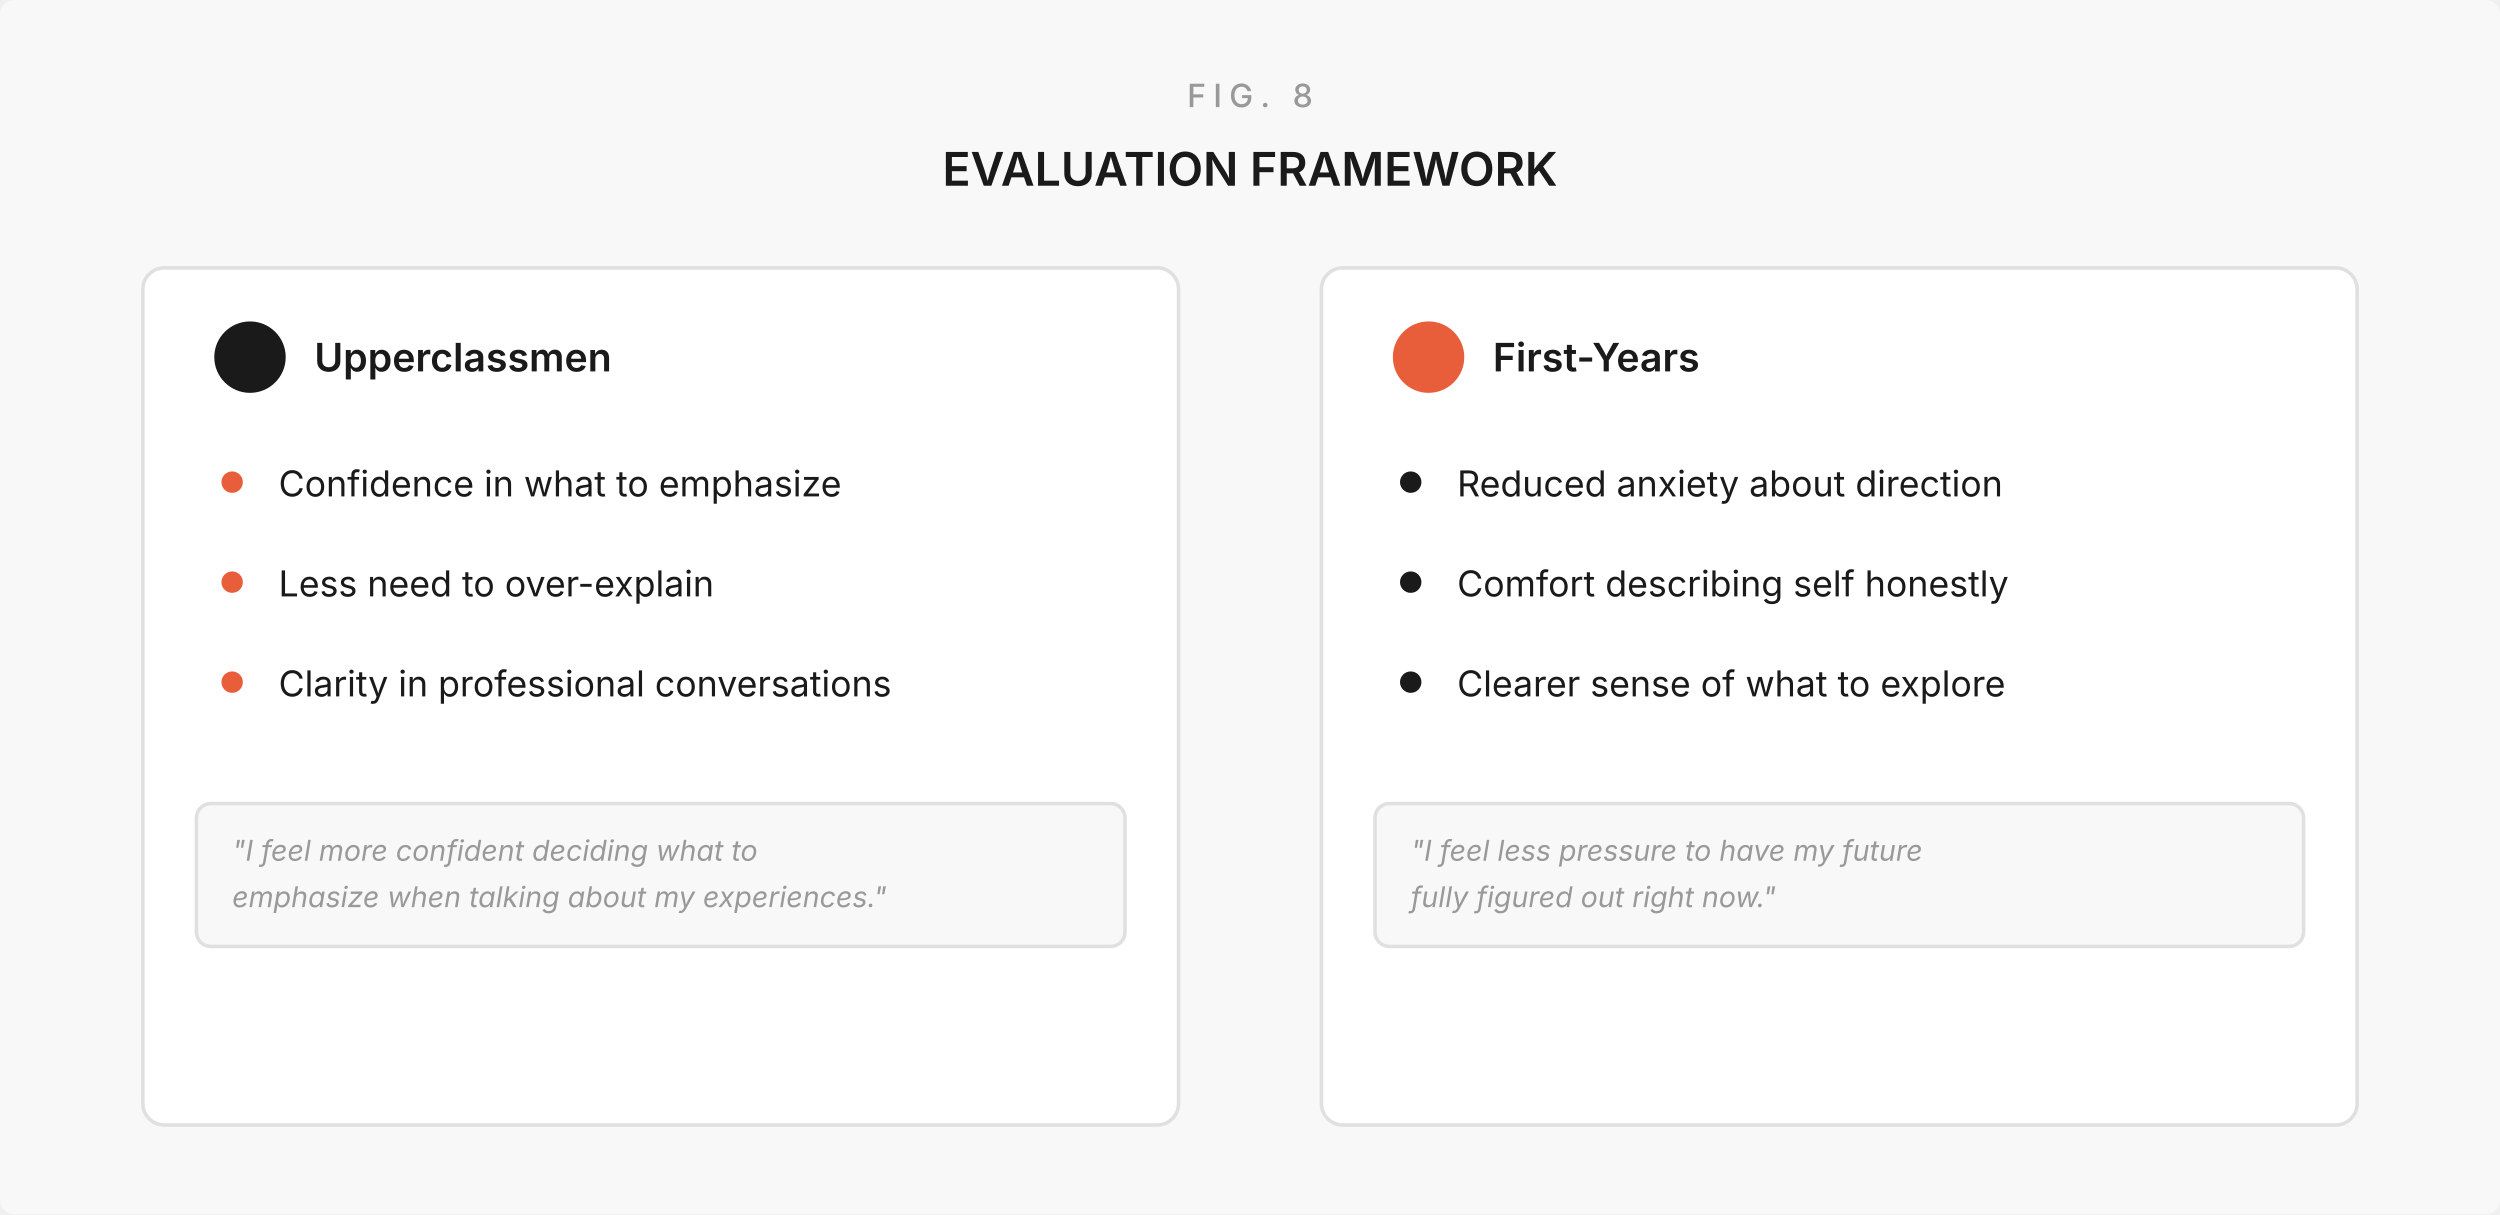
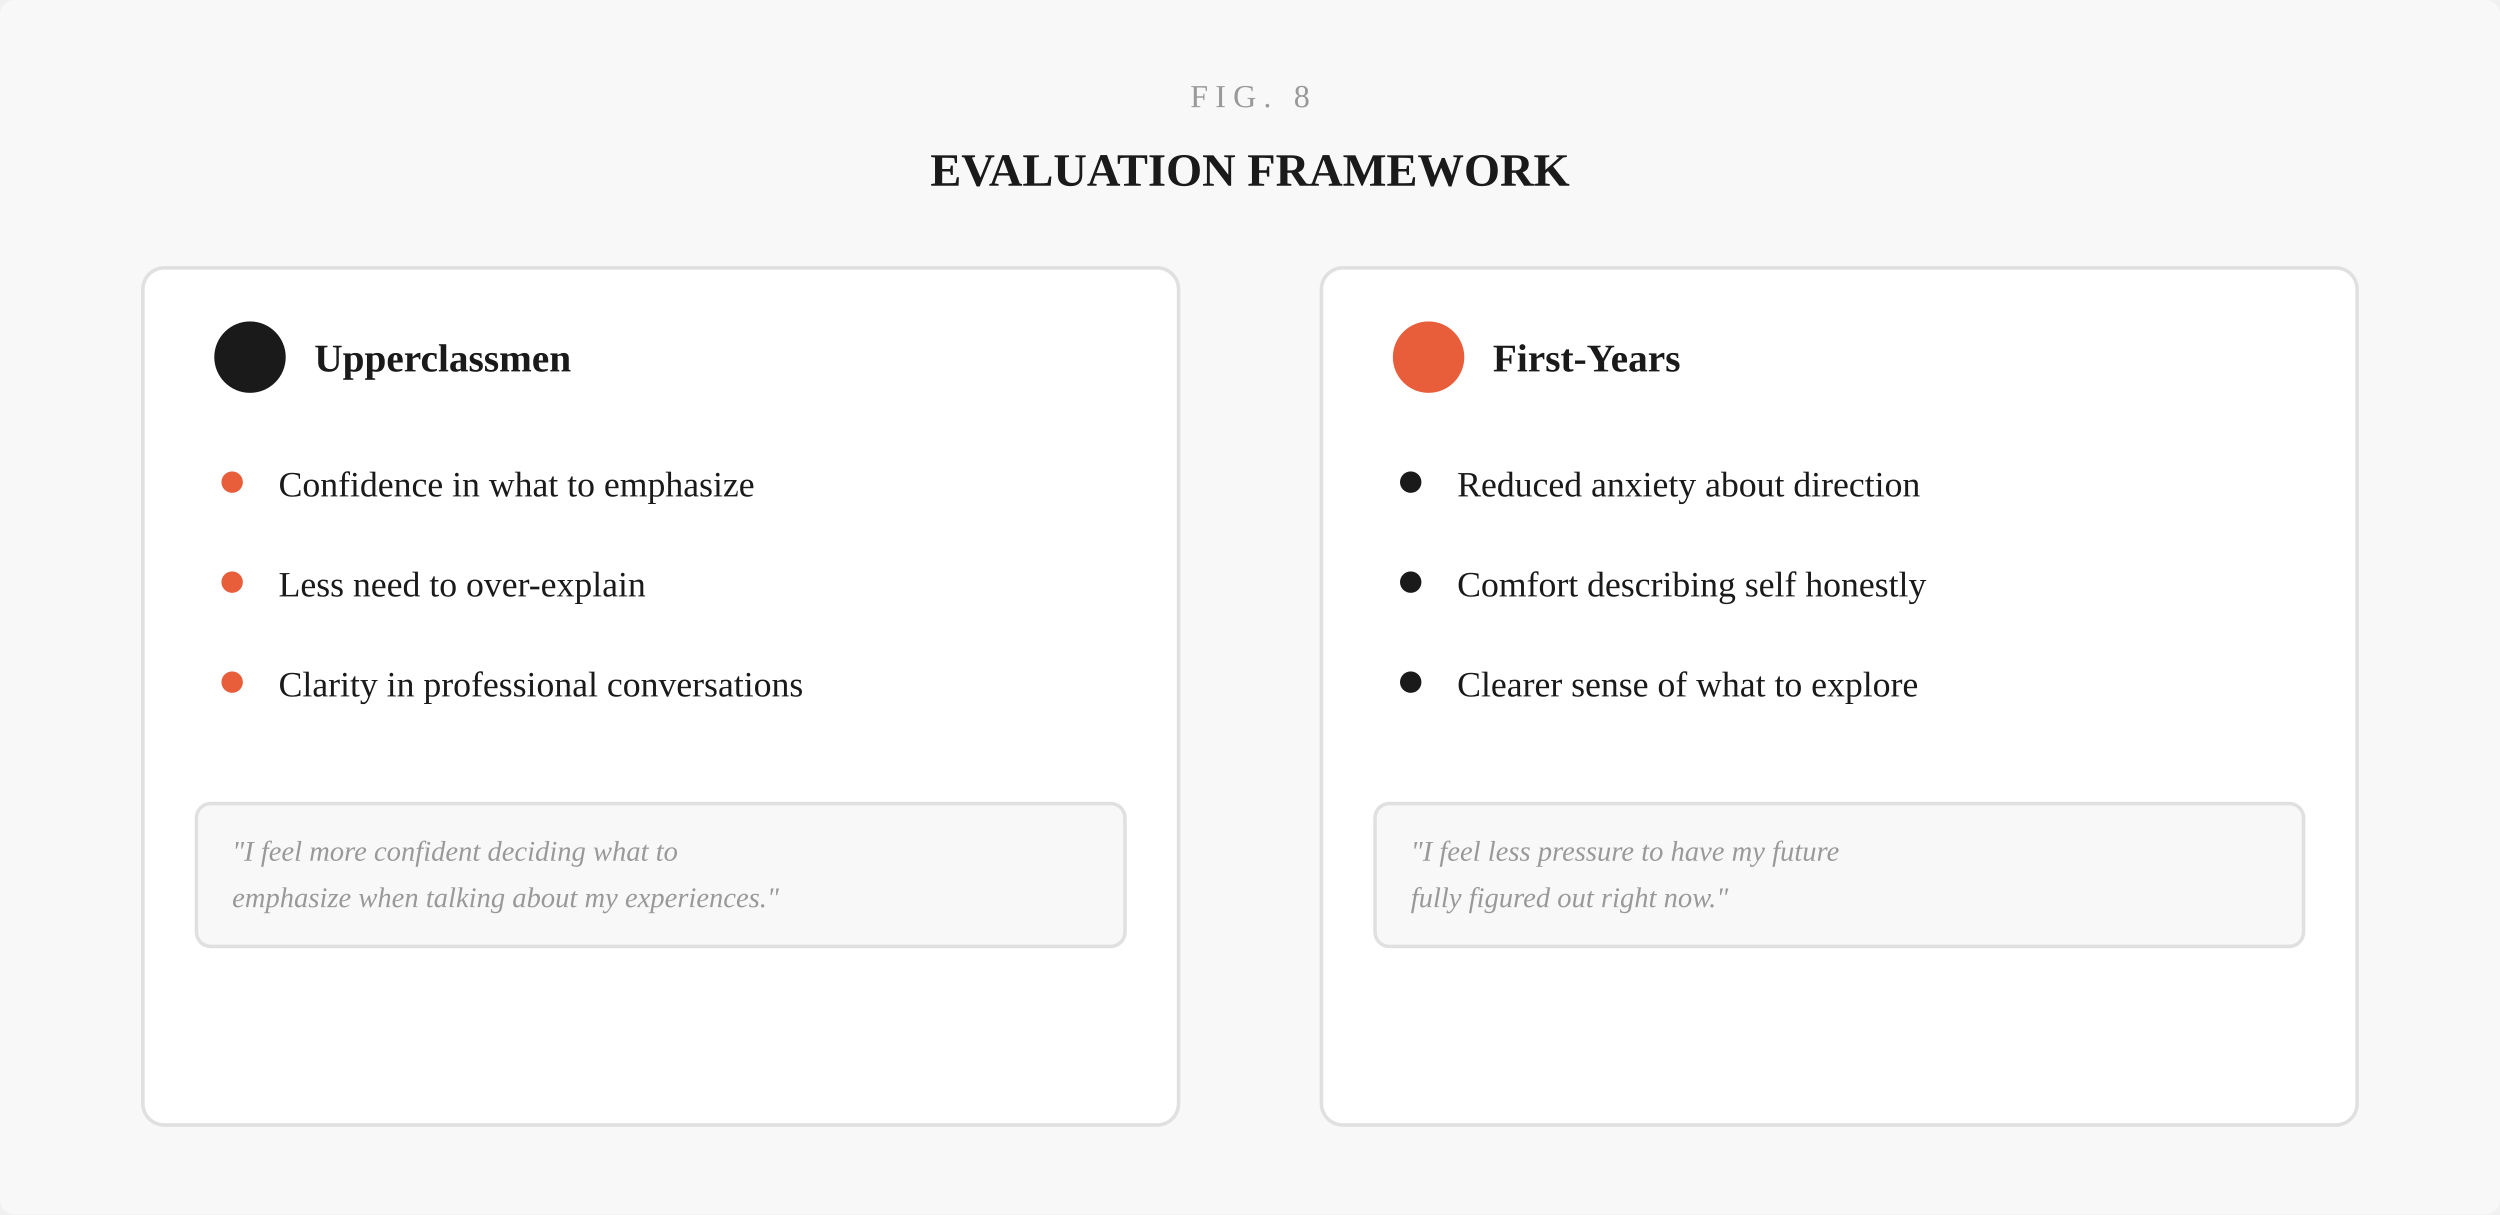
- <svg xmlns="http://www.w3.org/2000/svg" viewBox="0 0 700 340" font-family="Inter, Helvetica, Arial, sans-serif">
+ <svg xmlns="http://www.w3.org/2000/svg" viewBox="0 0 700 340" font-family="'Crimson Pro', Georgia, 'Times New Roman', serif">
  <rect width="700" height="340" fill="#f8f8f8" rx="4" />
  <text x="350" y="30" text-anchor="middle" font-size="9" fill="#999" letter-spacing="2" font-weight="500">FIG. 8</text>
  <text x="350" y="52" text-anchor="middle" font-size="13" fill="#1a1a1a" font-weight="600">EVALUATION FRAMEWORK</text>
  <rect x="40" y="75" width="290" height="240" rx="6" fill="white" stroke="#e0e0e0" />
  <circle cx="70" cy="100" r="10" fill="#1a1a1a" />
  <text x="88" y="104" font-size="11" fill="#1a1a1a" font-weight="600">Upperclassmen</text>
  <circle cx="65" cy="135" r="3" fill="#E85D3A" />
  <text x="78" y="139" font-size="10" fill="#1a1a1a">Confidence in what to emphasize</text>
  <circle cx="65" cy="163" r="3" fill="#E85D3A" />
  <text x="78" y="167" font-size="10" fill="#1a1a1a">Less need to over-explain</text>
  <circle cx="65" cy="191" r="3" fill="#E85D3A" />
  <text x="78" y="195" font-size="10" fill="#1a1a1a">Clarity in professional conversations</text>
  <rect x="55" y="225" width="260" height="40" rx="4" fill="#f8f8f8" stroke="#e0e0e0" />
  <text x="65" y="241" font-size="8" fill="#999" font-style="italic">"I feel more confident deciding what to</text>
  <text x="65" y="254" font-size="8" fill="#999" font-style="italic">emphasize when talking about my experiences."</text>
  <rect x="370" y="75" width="290" height="240" rx="6" fill="white" stroke="#e0e0e0" />
  <circle cx="400" cy="100" r="10" fill="#E85D3A" />
  <text x="418" y="104" font-size="11" fill="#1a1a1a" font-weight="600">First-Years</text>
  <circle cx="395" cy="135" r="3" fill="#1a1a1a" />
  <text x="408" y="139" font-size="10" fill="#1a1a1a">Reduced anxiety about direction</text>
  <circle cx="395" cy="163" r="3" fill="#1a1a1a" />
  <text x="408" y="167" font-size="10" fill="#1a1a1a">Comfort describing self honestly</text>
  <circle cx="395" cy="191" r="3" fill="#1a1a1a" />
  <text x="408" y="195" font-size="10" fill="#1a1a1a">Clearer sense of what to explore</text>
  <rect x="385" y="225" width="260" height="40" rx="4" fill="#f8f8f8" stroke="#e0e0e0" />
  <text x="395" y="241" font-size="8" fill="#999" font-style="italic">"I feel less pressure to have my future</text>
  <text x="395" y="254" font-size="8" fill="#999" font-style="italic">fully figured out right now."</text>
</svg>
